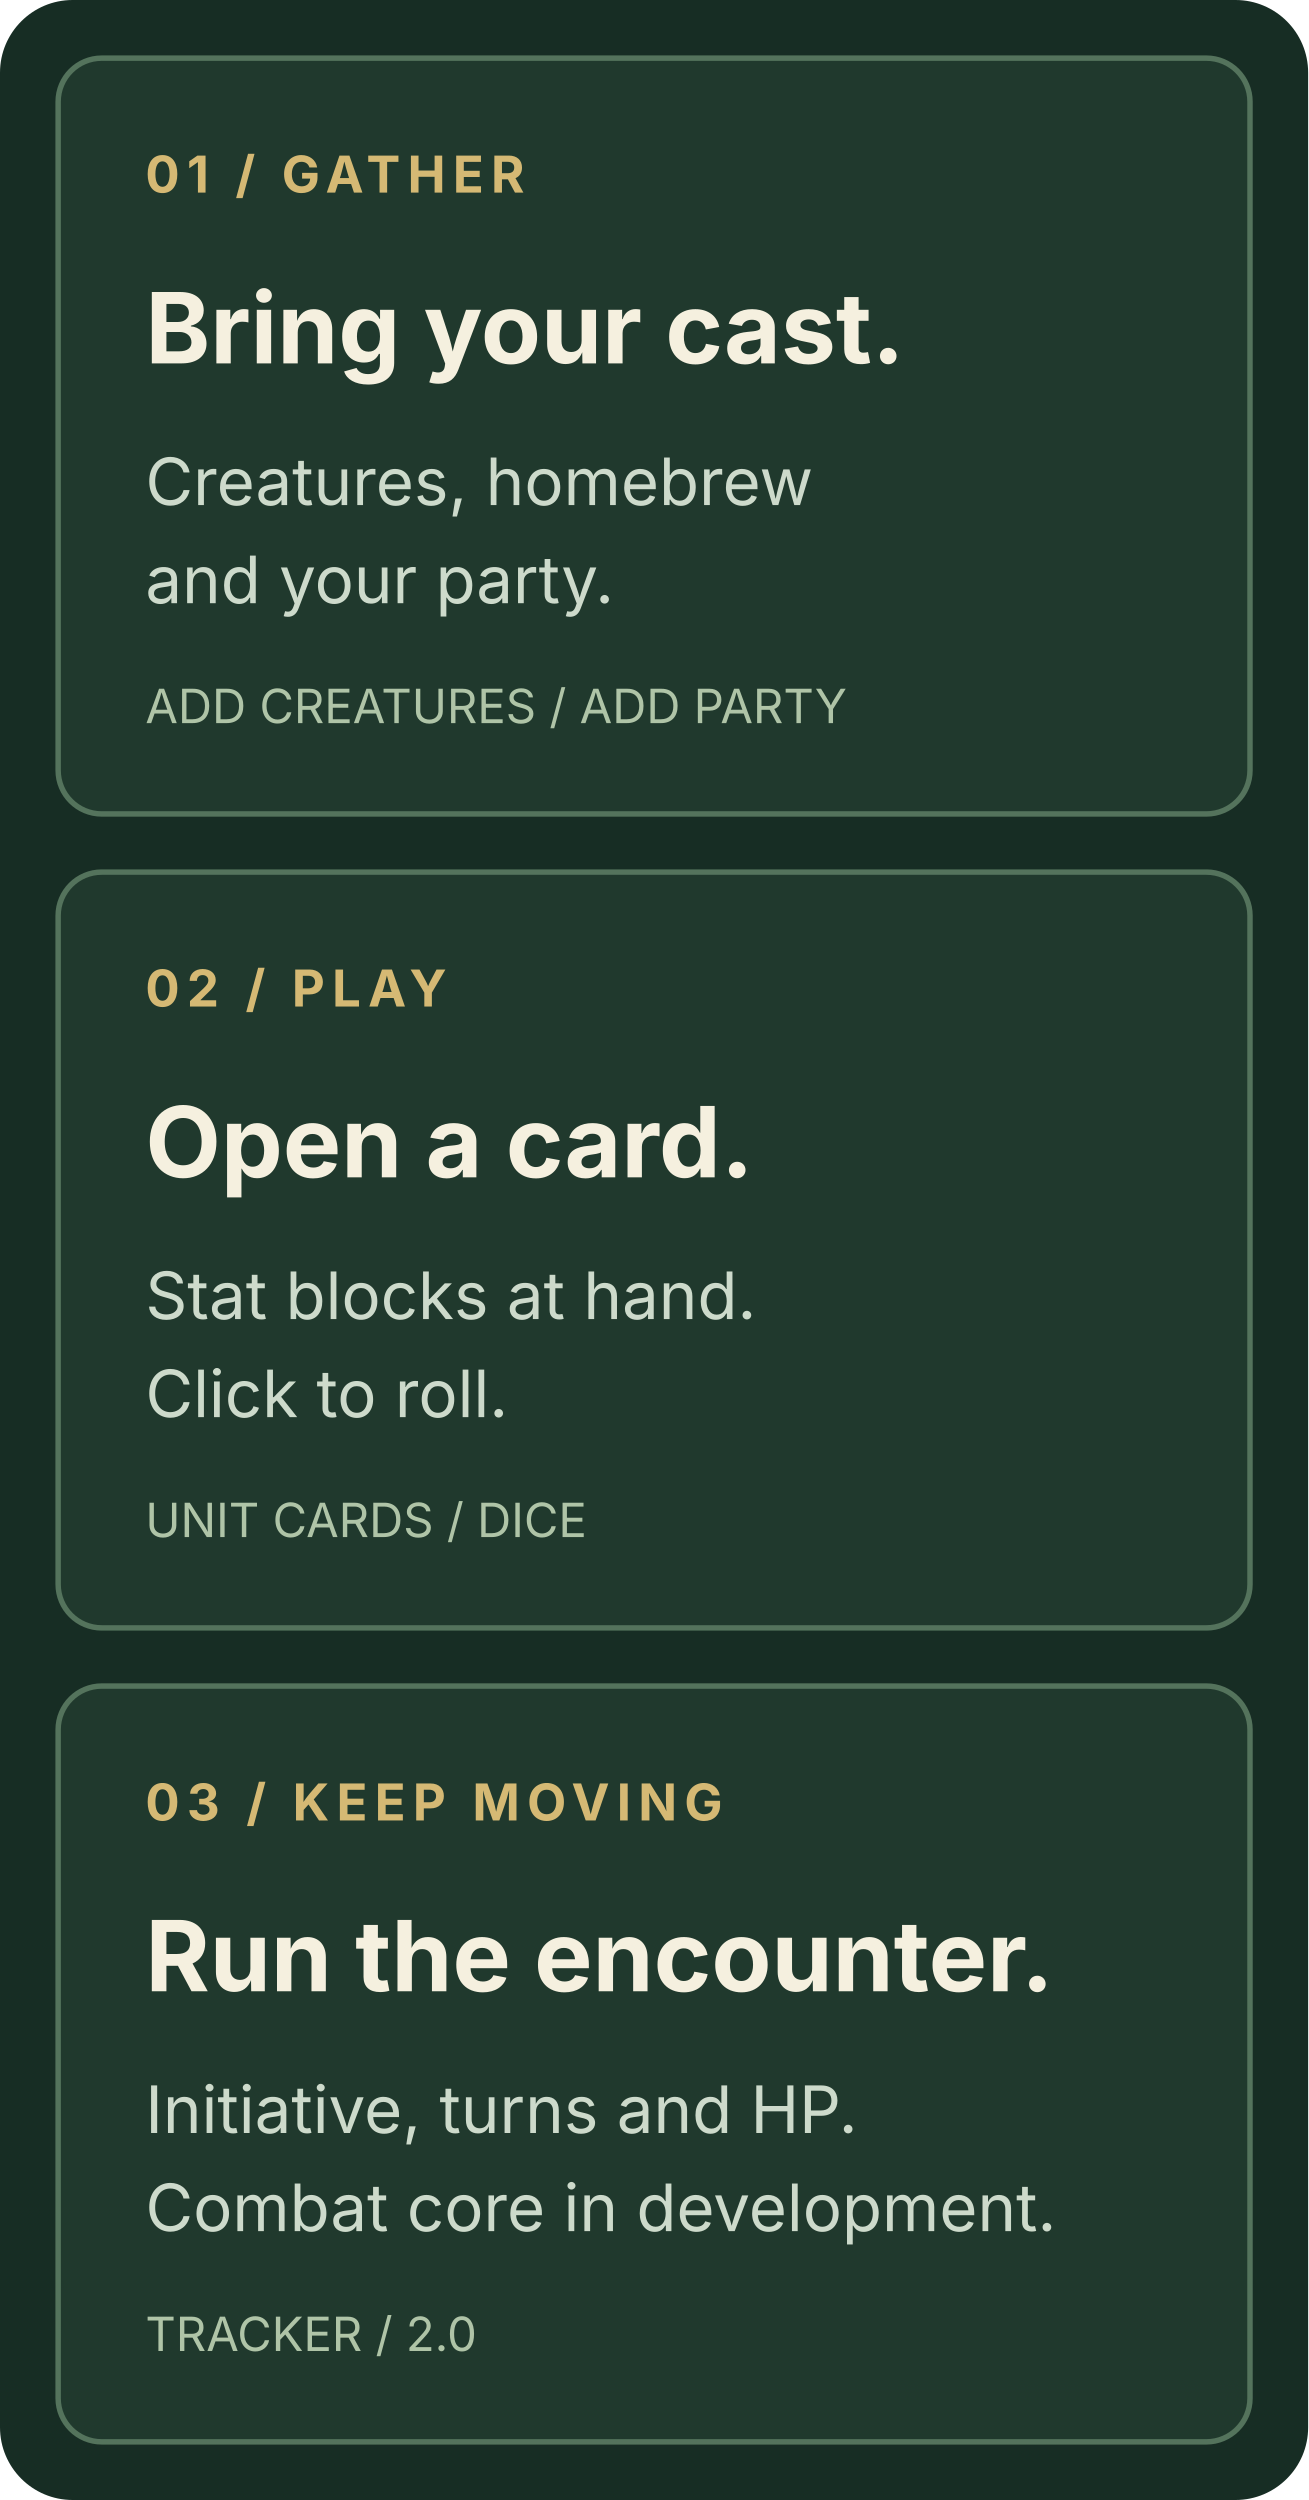
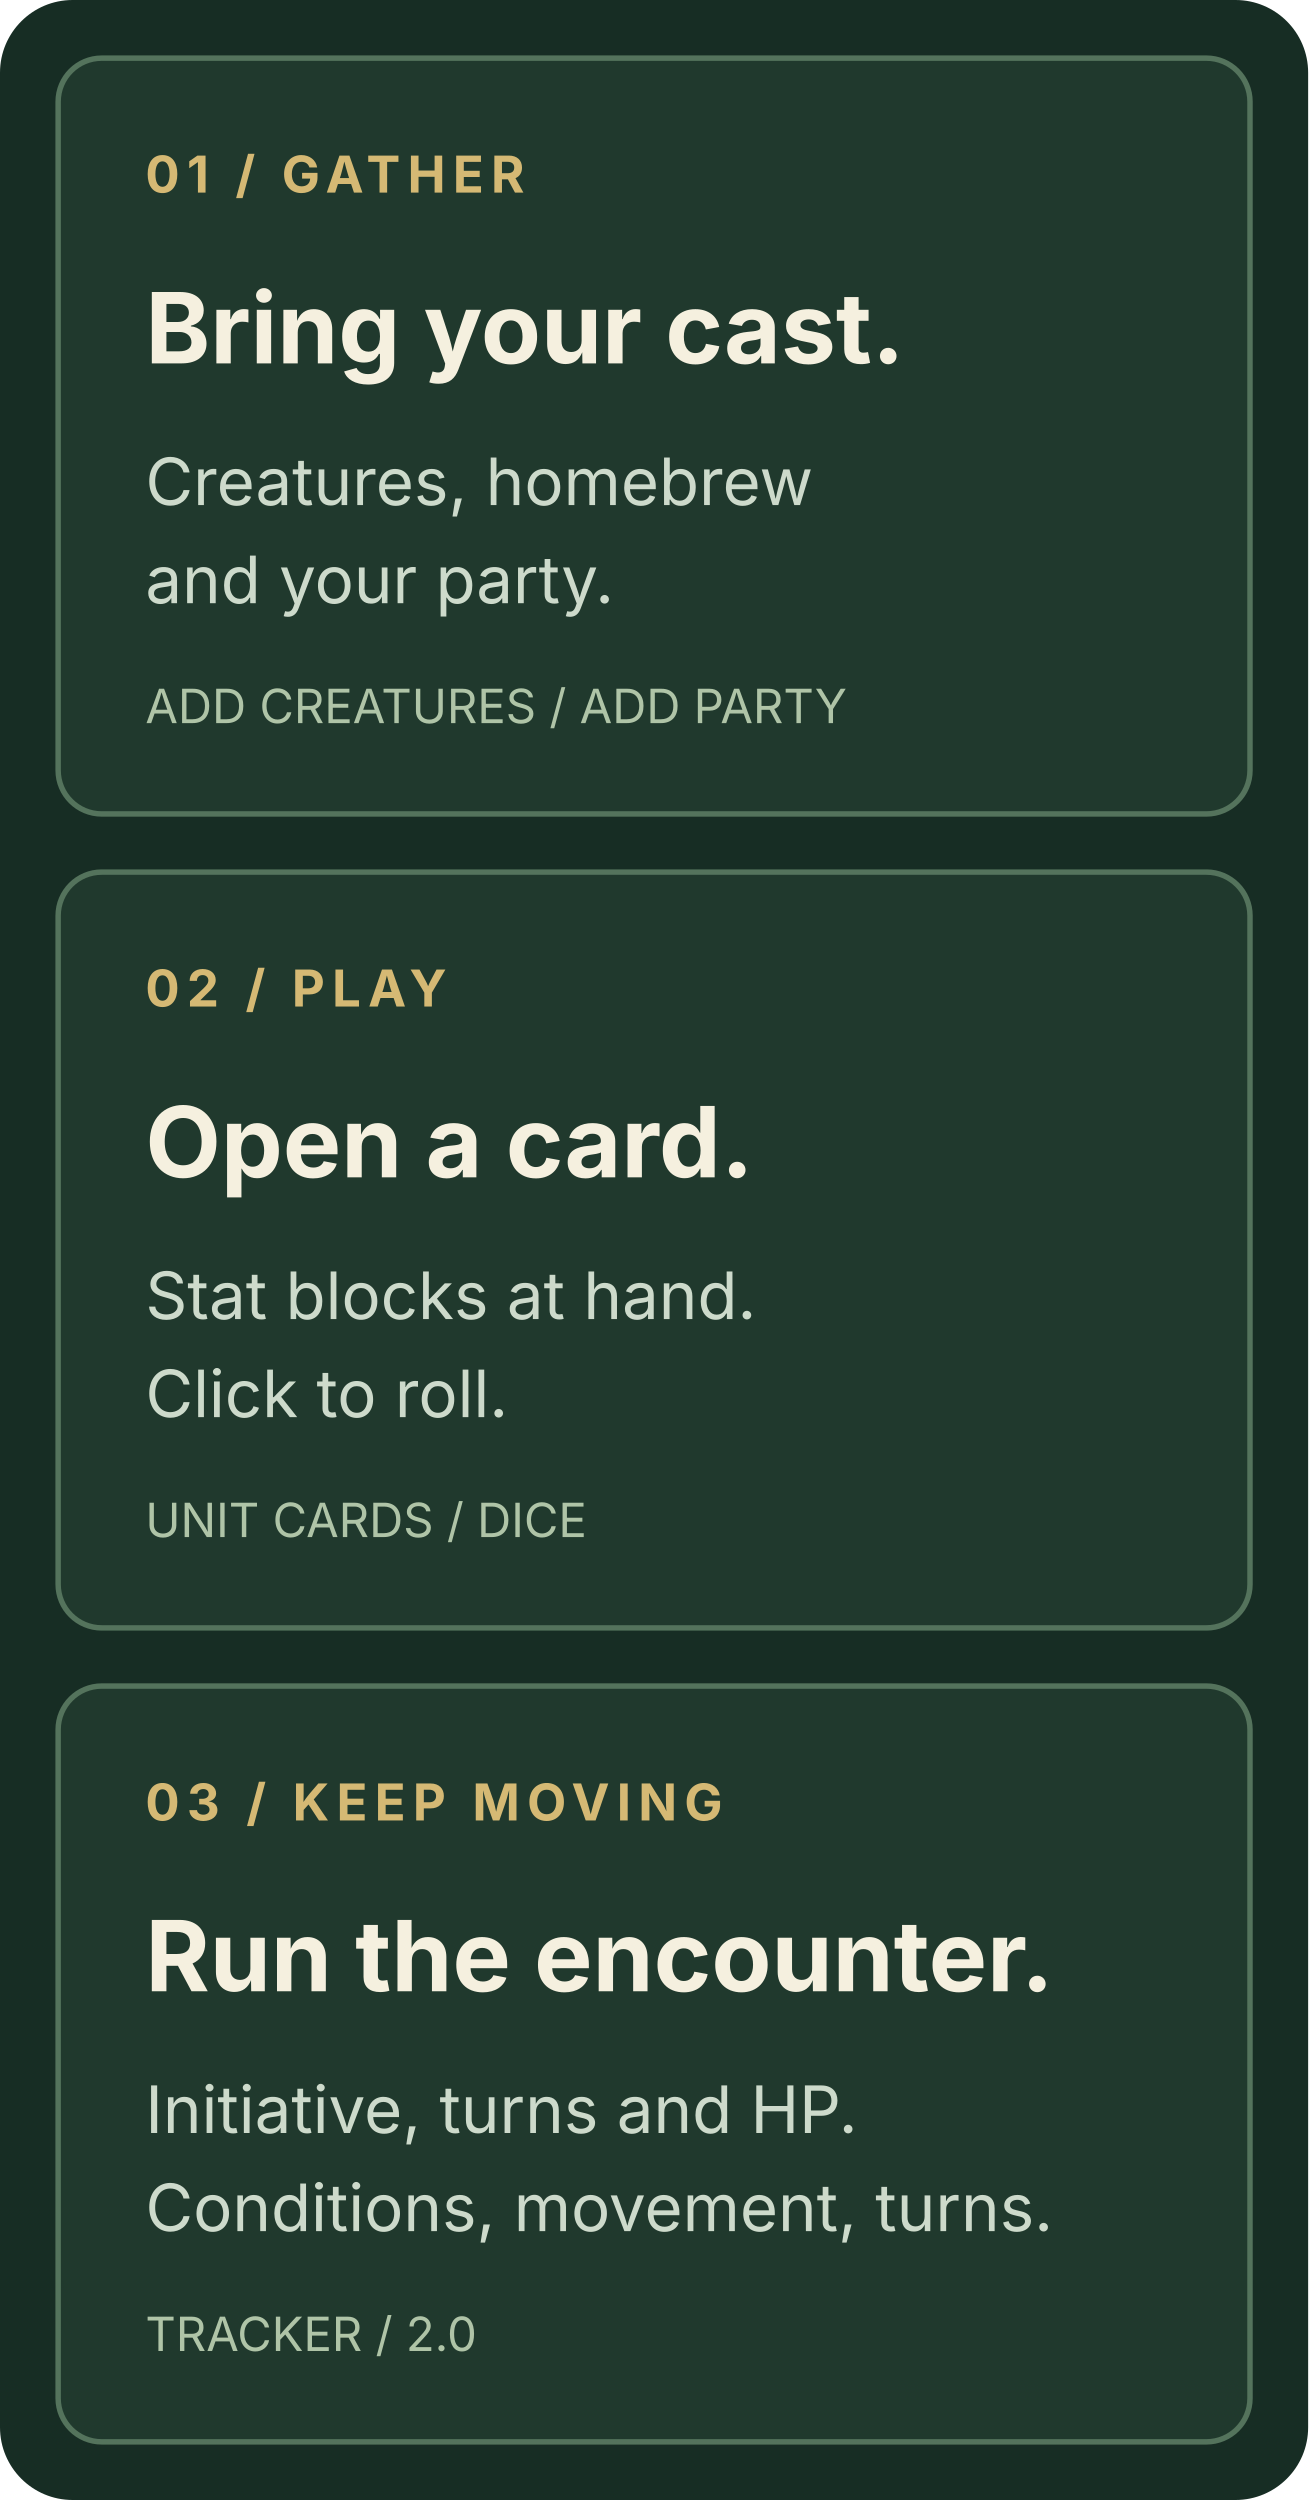
<svg xmlns="http://www.w3.org/2000/svg" width="360" height="688" viewBox="0 0 360 688" fill="none">
  <rect width="360" height="688" rx="20" fill="#172D24" />
  <g transform="translate(16 16)" font-family="system-ui, -apple-system, Segoe UI, sans-serif">
    <rect width="328" height="208" rx="12" fill="#20392D" stroke="#54735C" stroke-width="1.5" />
    <text x="24" y="37" font-size="14" fill="#D5B974" font-weight="700" letter-spacing="2">01 / GATHER</text>
    <text x="24" y="84" font-size="27" fill="#F5F0DF" font-weight="650">Bring your cast.</text>
    <text x="24" y="123" font-size="18" fill="#CDDACB">Creatures, homebrew</text>
    <text x="24" y="150" font-size="18" fill="#CDDACB">and your party.</text>
    <text x="24" y="183" font-size="13" fill="#AFC4A7">ADD CREATURES / ADD PARTY</text>
  </g>
  <g transform="translate(16 240)" font-family="system-ui, -apple-system, Segoe UI, sans-serif">
    <rect width="328" height="208" rx="12" fill="#20392D" stroke="#54735C" stroke-width="1.5" />
    <text x="24" y="37" font-size="14" fill="#D5B974" font-weight="700" letter-spacing="2">02 / PLAY</text>
    <text x="24" y="84" font-size="27" fill="#F5F0DF" font-weight="650">Open a card.</text>
    <text x="24" y="123" font-size="18" fill="#CDDACB">Stat blocks at hand.</text>
    <text x="24" y="150" font-size="18" fill="#CDDACB">Click to roll.</text>
    <text x="24" y="183" font-size="13" fill="#AFC4A7">UNIT CARDS / DICE</text>
  </g>
  <g transform="translate(16 464)" font-family="system-ui, -apple-system, Segoe UI, sans-serif">
    <rect width="328" height="208" rx="12" fill="#20392D" stroke="#54735C" stroke-width="1.5" />
    <text x="24" y="37" font-size="14" fill="#D5B974" font-weight="700" letter-spacing="2">03 / KEEP MOVING</text>
    <text x="24" y="84" font-size="27" fill="#F5F0DF" font-weight="650">Run the encounter.</text>
    <text x="24" y="123" font-size="18" fill="#CDDACB">Initiative, turns and HP.</text>
-     <text x="24" y="150" font-size="18" fill="#CDDACB">Combat core in development.</text>
+     <text x="24" y="150" font-size="18" fill="#CDDACB">Conditions, movement, turns.</text>
    <text x="24" y="183" font-size="13" fill="#AFC4A7">TRACKER / 2.0</text>
  </g>
</svg>
